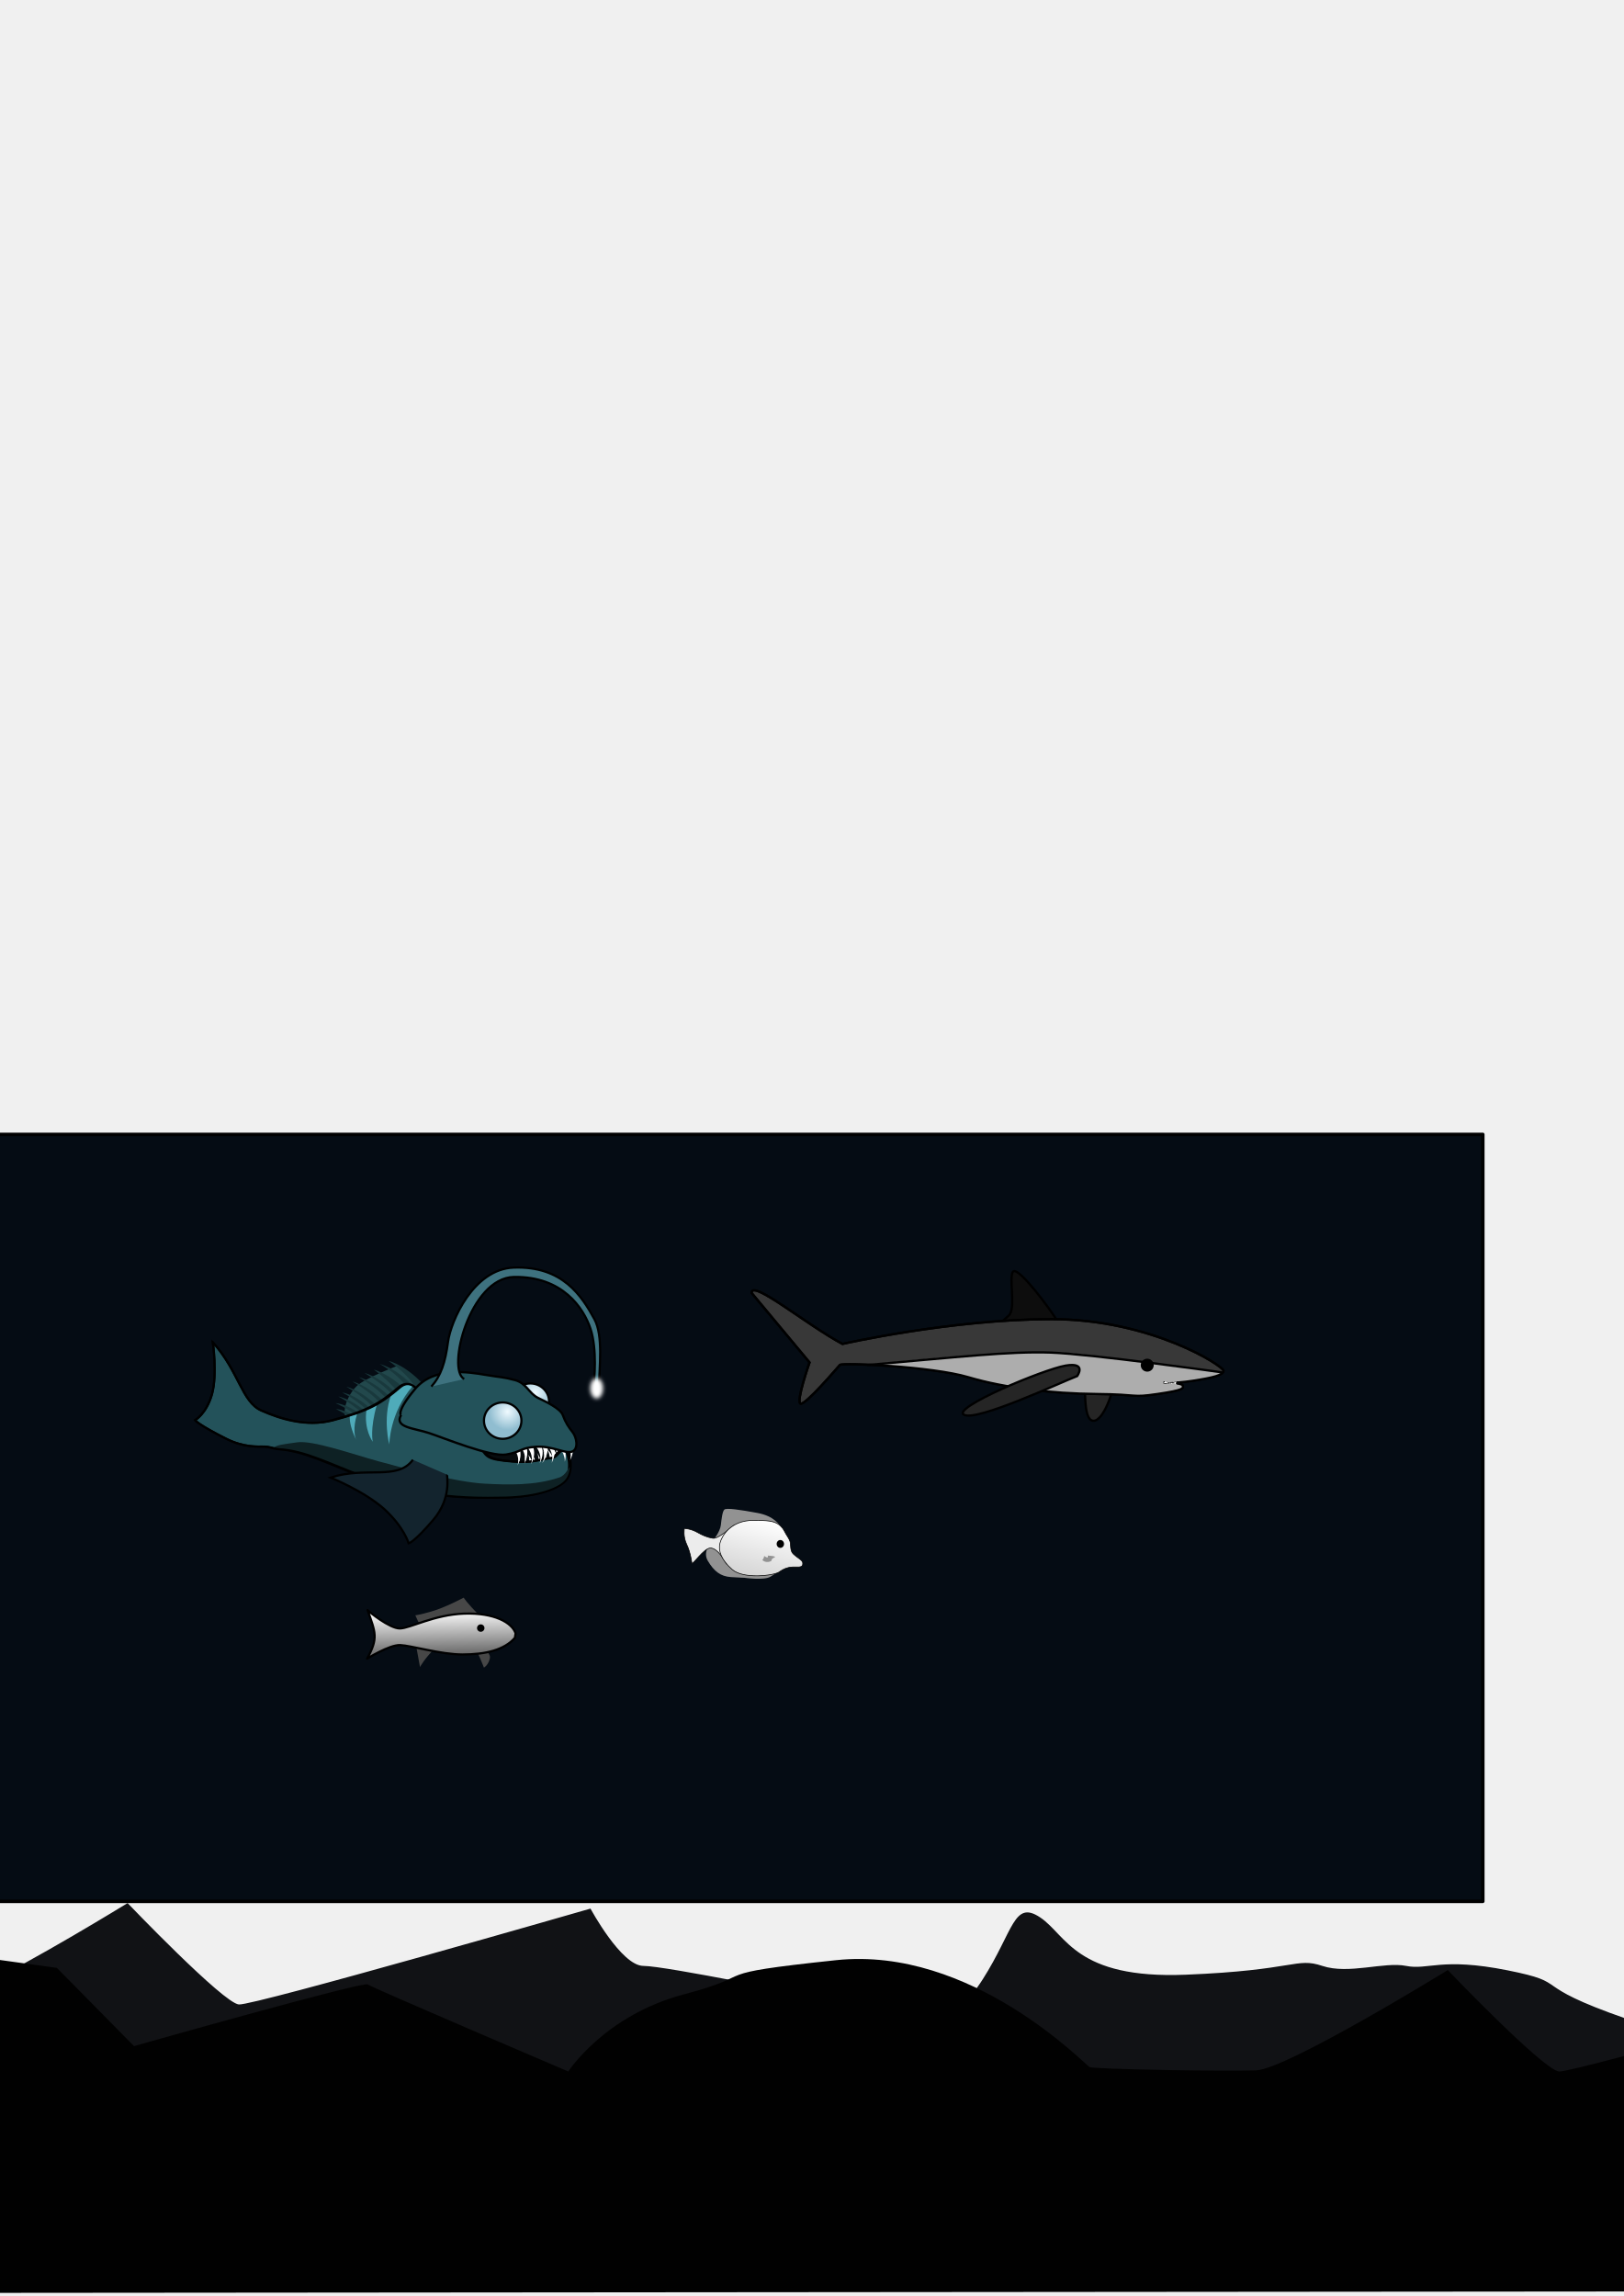
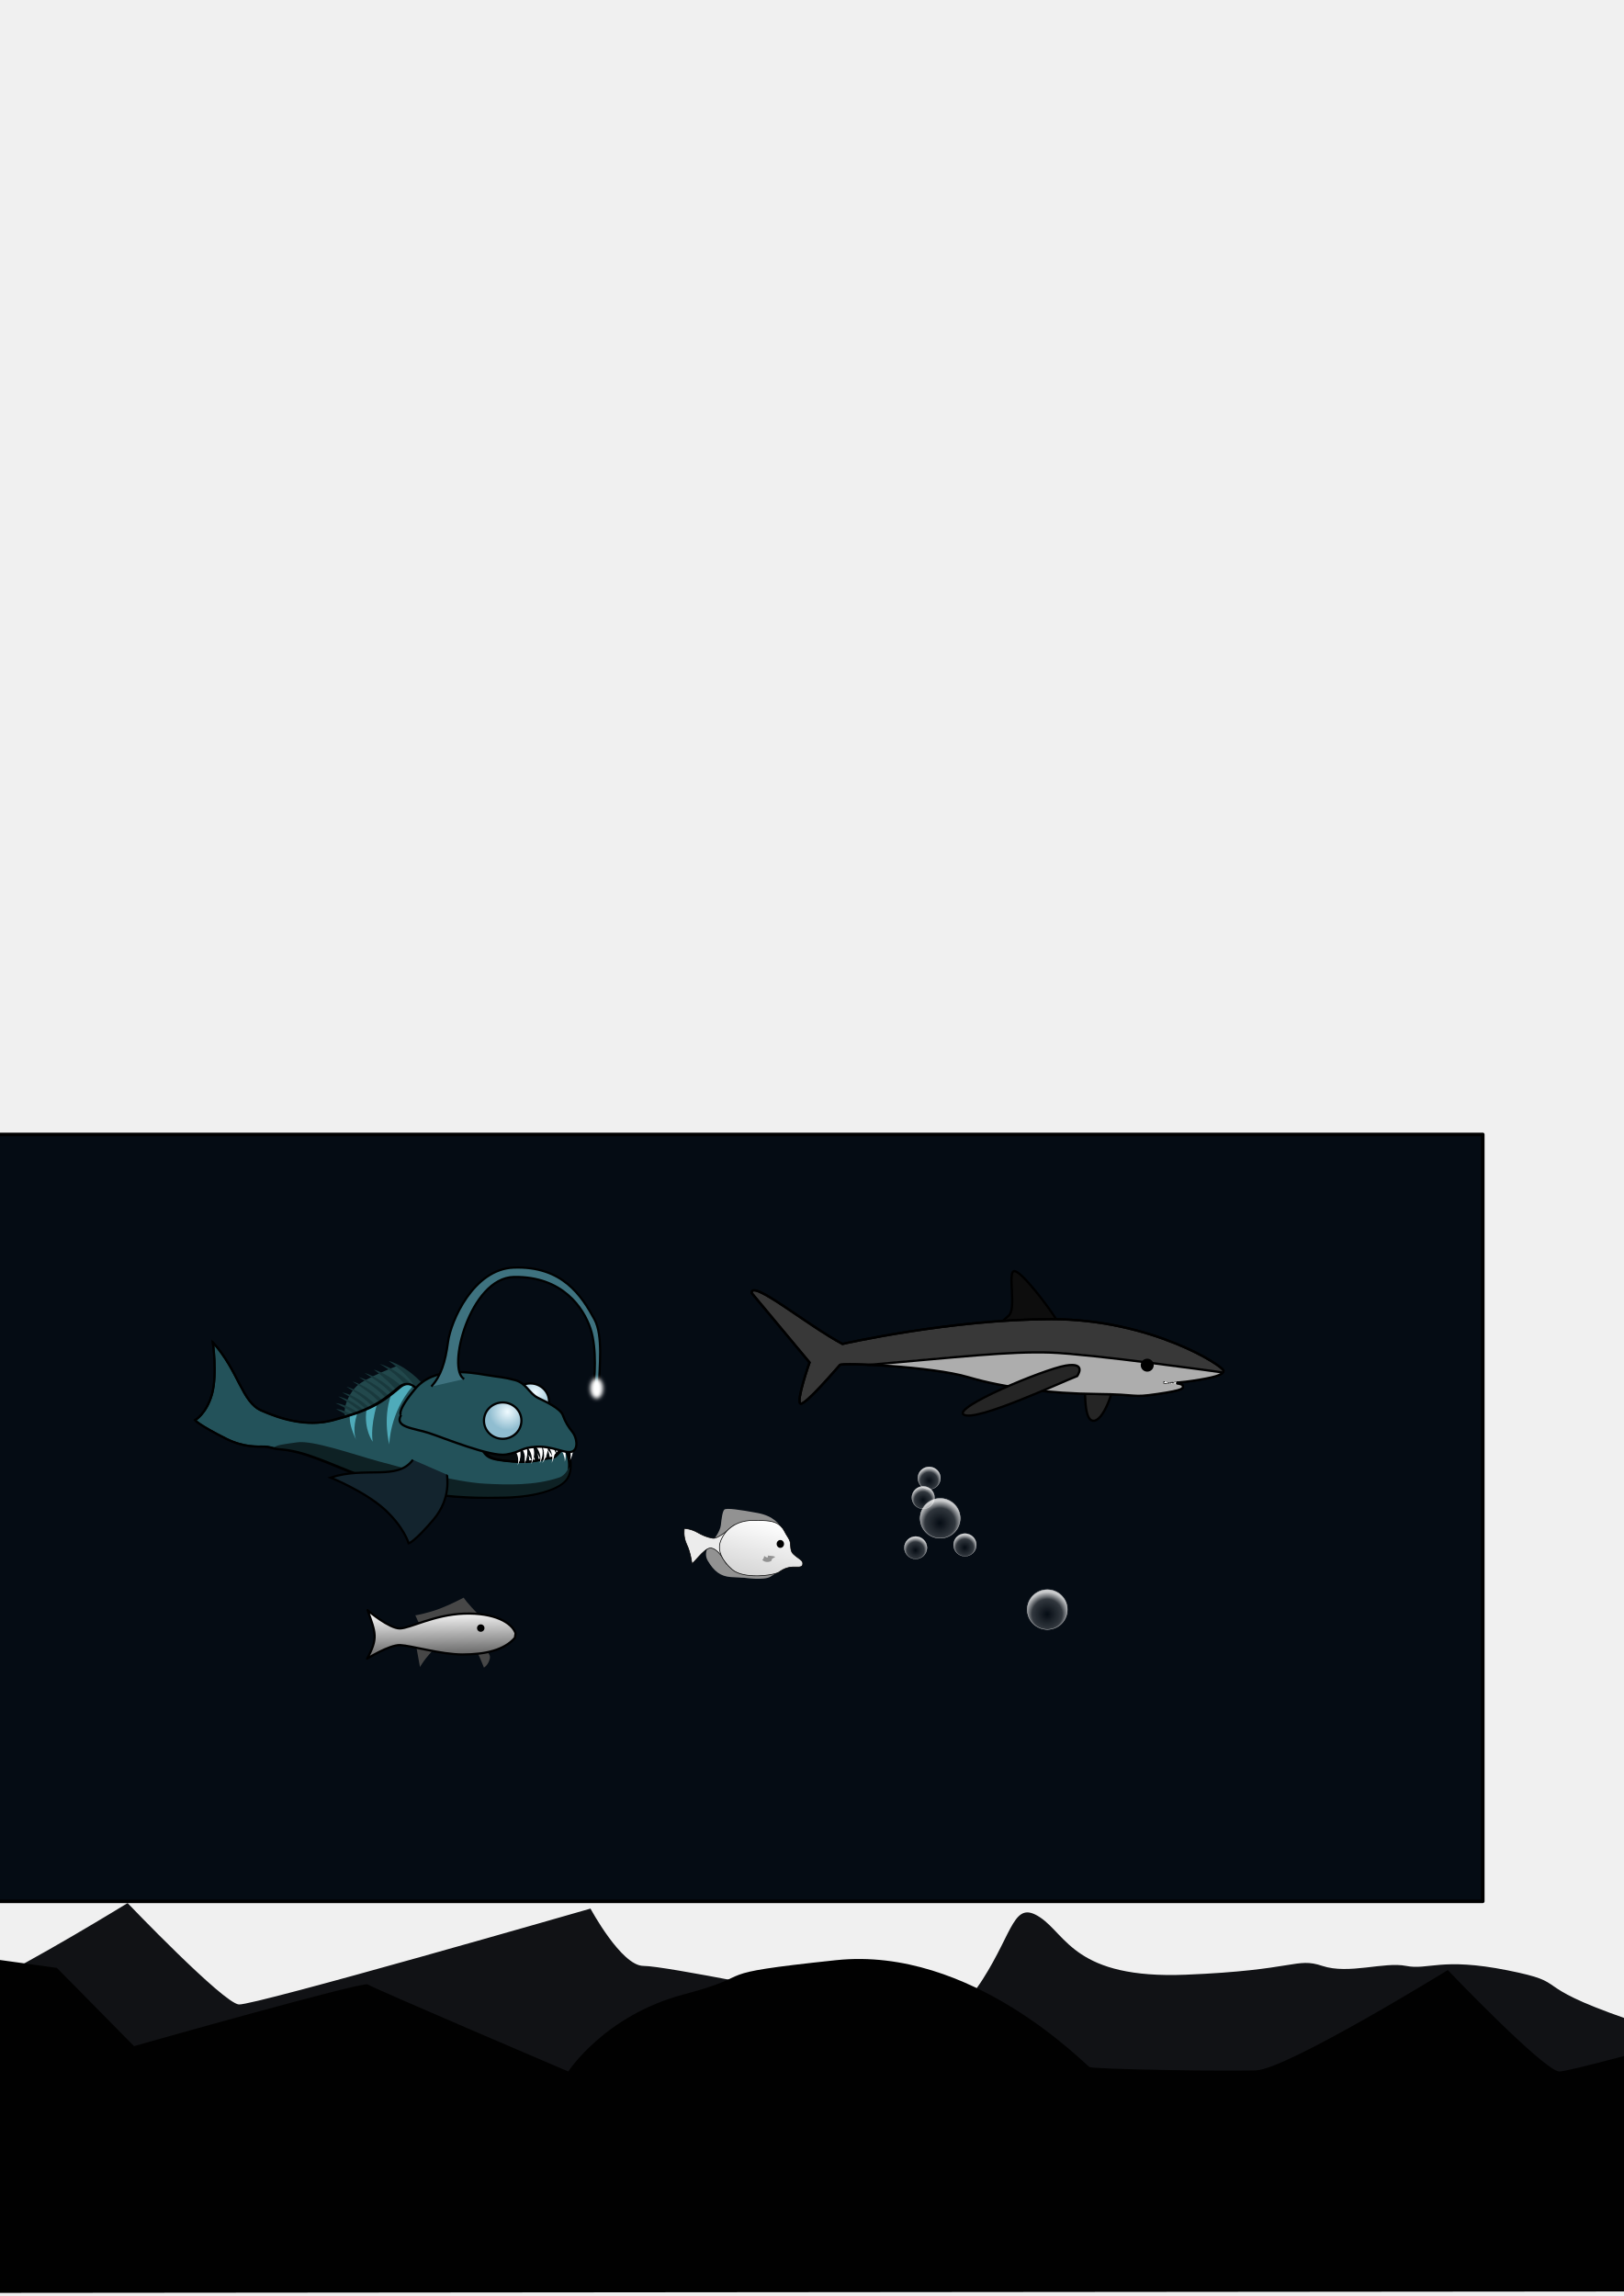
<svg xmlns="http://www.w3.org/2000/svg" xmlns:xlink="http://www.w3.org/1999/xlink" width="210mm" height="297mm" viewBox="0 0 744.094 1052.362" id="svg2" version="1.1">
  <defs id="defs4">
+     <linearGradient id="linearGradient4340">
+       <stop style="stop-color:#ffffff;stop-opacity:0" offset="0" id="stop4342" />
+       <stop id="stop4396" offset="0.67" style="stop-color:#ffffff;stop-opacity:0.181" />
+       <stop style="stop-color:#ffffff;stop-opacity:0.795" offset="1" id="stop4344" />
+     </linearGradient>
    <linearGradient id="linearGradient4251">
      <stop style="stop-color:#fefefe;stop-opacity:1;" offset="0" id="stop4253" />
      <stop style="stop-color:#d5d5d5;stop-opacity:1" offset="1" id="stop4255" />
    </linearGradient>
    <linearGradient id="linearGradient4175">
      <stop style="stop-color:#effaff;stop-opacity:1;" offset="0" id="stop4177" />
      <stop style="stop-color:#90bdd0;stop-opacity:1" offset="1" id="stop4179" />
    </linearGradient>
    <radialGradient xlink:href="#linearGradient4175" id="radialGradient4181" cx="131.067" cy="662.068" fx="131.067" fy="662.068" r="8.586" gradientTransform="matrix(1,0,0,0.9705882,-1.010153,18.07985)" gradientUnits="userSpaceOnUse" />
    <radialGradient xlink:href="#linearGradient4175" id="radialGradient4185" gradientUnits="userSpaceOnUse" gradientTransform="matrix(1,0,0,0.9705882,-13.76333,9.493556)" cx="131.067" cy="662.068" fx="131.067" fy="662.068" r="8.586" />
    <filter style="color-interpolation-filters:sRGB" id="filter5235" x="-0.389" width="1.778" y="-0.241" height="1.482">
      <feGaussianBlur stdDeviation="0.941" id="feGaussianBlur5237" />
    </filter>
    <linearGradient xlink:href="#linearGradient4251" id="linearGradient4257" x1="447.624" y1="628.279" x2="469.802" y2="712.418" gradientUnits="userSpaceOnUse" />
    <linearGradient xlink:href="#linearGradient4203" id="linearGradient4209" x1="190.887" y1="753.796" x2="191.412" y2="776.019" gradientUnits="userSpaceOnUse" />
    <linearGradient id="linearGradient4203">
      <stop style="stop-color:#ffffff;stop-opacity:1;" offset="0" id="stop4205" />
      <stop style="stop-color:#5a5a5a;stop-opacity:1" offset="1" id="stop4207" />
    </linearGradient>
+     <radialGradient xlink:href="#linearGradient4340" id="radialGradient4346" cx="435.51" cy="719.877" fx="435.51" fy="719.877" r="10.872" gradientTransform="matrix(1.123247,0,0,1.205435,-52.56052,-146.4222)" gradientUnits="userSpaceOnUse" />
+     <filter style="color-interpolation-filters:sRGB" id="filter4538" x="-0.046" width="1.092" y="-0.043" height="1.086">
+       <feGaussianBlur stdDeviation="0.417" id="feGaussianBlur4540" />
+     </filter>
+     <radialGradient xlink:href="#linearGradient4340" id="radialGradient4552" gradientUnits="userSpaceOnUse" gradientTransform="matrix(1.123247,0,0,1.205435,-52.56052,-146.4222)" cx="435.51" cy="719.877" fx="435.51" fy="719.877" r="10.872" />
+     <radialGradient xlink:href="#linearGradient4340" id="radialGradient4556" gradientUnits="userSpaceOnUse" gradientTransform="matrix(1.123247,0,0,1.205435,-52.56052,-146.4222)" cx="435.51" cy="719.877" fx="435.51" fy="719.877" r="10.872" />
+     <radialGradient xlink:href="#linearGradient4340" id="radialGradient4560" gradientUnits="userSpaceOnUse" gradientTransform="matrix(1.123247,0,0,1.205435,-52.56052,-146.4222)" cx="435.51" cy="719.877" fx="435.51" fy="719.877" r="10.872" />
+     <radialGradient xlink:href="#linearGradient4340" id="radialGradient4564" gradientUnits="userSpaceOnUse" gradientTransform="matrix(1.123247,0,0,1.205435,-52.56052,-146.4222)" cx="435.51" cy="719.877" fx="435.51" fy="719.877" r="10.872" />
+     <radialGradient xlink:href="#linearGradient4340" id="radialGradient4568" gradientUnits="userSpaceOnUse" gradientTransform="matrix(1.123247,0,0,1.205435,-52.56052,-146.4222)" cx="435.51" cy="719.877" fx="435.51" fy="719.877" r="10.872" />
  </defs>
  <g id="layer1">
    <rect style="opacity:1;fill:#050c14;fill-opacity:1;stroke:#000000;stroke-width:1.621;stroke-linecap:round;stroke-linejoin:round;stroke-miterlimit:4;stroke-dasharray:none;stroke-opacity:1" id="rect4189" width="690.016" height="351.491" x="-10.501" y="519.97" />
    <g id="g5274" transform="matrix(-1,0,0,1,362.666,-13.13203)">
      <path id="path5272" d="m 170.804,651.737 5,-9.107 4.911,-3.393 c 0,0 14.732,5.536 18.571,9.286 3.839,3.75 7.679,11.964 3.839,16.607 -3.839,4.643 -32.321,-13.393 -32.321,-13.393 z" style="fill:#22484c;fill-opacity:1;fill-rule:evenodd;stroke:none;stroke-width:1px;stroke-linecap:butt;stroke-linejoin:miter;stroke-opacity:1" />
      <path id="path4187" d="m 104.172,681.005 c -0.22,-2.576 0.316,-4.869 2.778,-6.44 3.903,-3.912 9.338,-4.25 14.142,-6.061 20.094,-3.21 20.275,4.814 28.663,8.207 l -8.713,13.637 z" style="fill:#070c0e;fill-opacity:1;fill-rule:evenodd;stroke:#000000;stroke-width:1px;stroke-linecap:butt;stroke-linejoin:miter;stroke-opacity:1" />
      <path id="path4232" d="m 106.282,677.476 c 0.843,-0.045 0.946,-0.581 1.238,-0.907 1.2,-0.057 1.118,-0.506 1.315,-0.869 0.88,-0.125 1.756,-0.274 2.462,-1.338 0.702,-0.104 1.462,-0.057 1.897,-0.869 0.645,-0.055 1.371,0.072 1.702,-0.687 0.562,0.129 1.124,0.285 1.711,-0.521 -0.057,0.119 1.428,0.374 1.565,-0.241 0,0 -0.608,-1.821 -0.717,-2.788 -0.108,-0.968 -0.216,-1.782 -0.216,-1.782 l -0.811,3.972 c -0.789,-0.74 -0.982,-2.059 -1.298,-3.259 -0.267,1.266 -0.678,2.521 -0.541,3.819 -0.753,-0.673 -1.712,-1.22 -1.893,-2.241 -0.317,1.021 -0.187,2 0.216,2.954 -1.151,-0.729 -1.365,-1.614 -1.298,-2.546 -0.67,0.939 -0.826,2.15 -0.595,3.565 -1.496,-1.174 -1.34,-2.308 -1.501,-3.45 -0.373,1.051 -0.846,1.576 -0.879,4.418 0,0 -1.082,-3.106 -1.082,-2.903 0,0.204 -0.433,4.176 -0.433,4.176 l -1.028,-2.864 c -0.205,1.548 -0.357,2.914 0.185,4.365 z" style="fill:#47555a;fill-opacity:1;fill-rule:evenodd;stroke:none;stroke-width:1px;stroke-linecap:butt;stroke-linejoin:miter;stroke-opacity:1" />
      <path id="path4213" d="m 106.338,678.523 c -0.108,-2.222 0.173,-1.852 0.795,-4.359 -1.107,1.012 -2.319,3.363 -2.238,4.516 m 4.052,-3.596 c -3.425,2.601 -2.93,4.047 -2.059,8.826 0.859,-6.482 1.427,-8.419 2.059,-8.826 z m 1.734,0.485 c -0.407,0.321 -3.02,2.496 -3.52,6.191 l 2.074,3.17 c -0.086,-0.536 -0.149,-1.037 -0.197,-1.518 l 1.902,2.906 c -1.054,-6.556 0.887,-8.85 1.445,-9.361 -0.385,0.304 -2.731,2.26 -3.416,5.609 -0.295,-4.758 1.227,-6.554 1.711,-6.998 z m 3.176,2.375 c -0.311,0.407 -2.397,3.279 -2.102,7.428 l 2.666,3.082 c -2.402,-6.993 -0.991,-9.859 -0.564,-10.51 z m 2.77,0.961 c -0.334,0.438 -2.387,3.292 -2.094,7.414 l 2.668,3.082 c -2.39,-6.959 -1.008,-9.827 -0.574,-10.496 z m 2.281,0.617 c -0.311,0.407 -2.397,3.279 -2.102,7.428 l 2.666,3.082 c -2.402,-6.993 -0.991,-9.859 -0.564,-10.51 z m 1.914,0.197 c -0.458,0.455 -3.424,3.59 -1.844,7.648 l 4.717,2.279 0.436,0.455 c -0.045,-0.106 -0.08,-0.201 -0.123,-0.305 l 0.502,0.242 c -0.276,-0.3 -0.508,-0.58 -0.752,-0.865 -2.322,-5.914 -1.592,-8.705 -1.33,-9.387 -0.189,0.407 -1.23,2.8 -1.029,6.117 -2.134,-3.758 -1.028,-5.647 -0.576,-6.186 z m 4.447,0.002 c -0.213,0.46 -1.578,3.591 -0.85,7.646 l 2.551,2.672 c -2.788,-6.569 -1.976,-9.606 -1.701,-10.318 z" style="fill:#ffffff;fill-opacity:1;fill-rule:evenodd;stroke:none;stroke-width:1px;stroke-linecap:butt;stroke-linejoin:miter;stroke-opacity:1" />
      <path id="path5249" d="m 184.569,636.892 c 0,0 -10.217,2.268 -19.978,15.856 0,0 5.108,7.151 6.448,-0.297 1.34,-7.448 13.53,-15.56 13.53,-15.56 z m 4.027,1.434 c 0,0 -10.217,2.268 -19.978,15.856 0,0 1.584,4.107 2.938,2.944 0.458,1.095 4.526,6.999 5.733,0.285 1.34,-7.448 14.065,-16.542 14.065,-16.542 0,0 -10.203,2.674 -18.914,14.454 0.107,-0.387 1.278,-0.109 1.376,-0.634 1.786,-9.591 14.78,-16.363 14.78,-16.363 z m 6.99,4.127 c 0,0 -10.217,2.268 -19.978,15.856 0,0 1.629,4.21 2.994,2.877 0.613,1.254 1.798,3.173 2.801,1.668 0.473,1.064 1.651,3.357 2.746,2.193 0.385,0.904 1.623,3.532 2.779,2.4 0.351,0.674 0.827,1.446 1.349,1.79 0.188,0.394 0.396,0.782 0.688,1.211 -0.081,0.111 -0.161,0.207 -0.242,0.32 0,0 0.36,0.909 0.872,1.751 -0.262,0.348 -0.525,0.673 -0.787,1.038 0,0 2.787,7.241 4.126,-0.207 1.34,-7.448 15.762,-14.399 15.762,-14.399 0,0 -6.526,0.231 -14.196,7.884 4.127,-6.216 14.379,-10.584 14.379,-10.584 0,0 -7.644,0.343 -15.907,9.307 3.554,-6.633 14.623,-12.33 14.623,-12.33 0,0 -7.905,1.126 -16.615,11.231 2.852,-6.977 14.835,-13.073 14.835,-13.073 0,0 -8.468,1.019 -17.647,12.508 1.84,-7.319 15.742,-15.179 15.742,-15.179 0,0 -9.496,2.139 -18.924,14.465 0.089,-0.344 0.176,-0.727 0.256,-1.17 1.34,-7.448 15.851,-15.647 15.851,-15.647 0,0 -9.53,2.148 -18.976,14.537 0.064,-0.271 0.128,-0.535 0.187,-0.861 1.34,-7.448 15.851,-15.649 15.851,-15.649 0,0 -9.181,2.058 -18.452,13.846 0.009,-0.05 0.02,-0.085 0.029,-0.137 1.34,-7.448 15.851,-15.647 15.851,-15.647 z" style="fill:#19393d;fill-opacity:1;fill-rule:evenodd;stroke:none;stroke-width:1px;stroke-linecap:butt;stroke-linejoin:miter;stroke-opacity:1" />
      <path id="path3347" d="m 265.152,628.318 c -12.041,13.486 -13.272,27.345 -22.285,31.368 -9.013,4.023 -20.755,7.463 -32.071,4.48 -16.757,-4.417 -22.15,-7.784 -30.736,-15.107 -8.586,-7.324 -14.322,12.684 -21.141,13.694 -6.819,1.01 -12.699,7.52 -15.982,12.824 -3.283,5.303 -2.778,6.439 -15.152,7.449 -10.221,0.834 -12.628,-1.46 -17.143,-1.547 -3.017,-0.058 -5.018,-6.218 -6.943,-3.756 -1.926,2.462 -3.188,10.227 0.6,14.268 3.788,4.041 14.395,7.576 30.305,7.576 57.872,1.4 76.708,-20.771 100.963,-22.244 2.397,-0.267 3.813,-1.113 6.506,-1.135 2.693,-0.022 9.045,0.342 16.895,-3.592 12.699,-6.363 14.324,-8.535 14.324,-8.535 0,0 -5.157,-2.766 -7.789,-11.936 -2.527,-9.323 -0.35,-23.807 -0.35,-23.807 z" style="fill:#23525a;fill-opacity:1;fill-rule:evenodd;stroke:#000000;stroke-width:1px;stroke-linecap:butt;stroke-linejoin:miter;stroke-opacity:1" />
      <path id="path4193" d="m 189.277,682.895 c -11.968,3.317 -35.799,9.56 -48.495,10.253 -10.678,0.583 -23.296,0.951 -34.367,-2.799 -3.156,-1.069 -3.949,-4.334 -5.313,-5.212 0.065,2.491 0.744,5.045 2.439,6.854 3.788,4.041 14.395,7.576 30.305,7.576 57.872,1.4 76.708,-20.771 100.963,-22.244 1.013,-0.113 1.974,-0.252 2.904,-0.406 -2.136,-1.625 -3.996,-1.638 -11.18,-2.695 -7.185,-1.057 -25.287,5.356 -37.256,8.674 z" style="fill:#0e2124;fill-opacity:1;fill-rule:evenodd;stroke:none;stroke-width:1px;stroke-linecap:butt;stroke-linejoin:miter;stroke-opacity:1" />
      <path id="path4181" d="m 175.578,647.848 c -0.684,0.055 -1.343,0.29 -1.984,0.66 10.551,12.109 10.678,26.703 10.678,26.703 0,0 3.085,-11.66 -0.756,-22.477 -1.346,-1.04 -2.709,-2.164 -4.168,-3.408 -1.342,-1.144 -2.591,-1.573 -3.77,-1.479 z m 14.4,9.225 c 3.221,11.175 1.869,16.877 1.869,16.877 0,0 4.2,-5.642 2.877,-14.541 -1.718,-0.744 -3.284,-1.513 -4.746,-2.336 z m 9.008,4.01 c 2.147,6.859 0.994,10.763 0.438,12.07 2.294,-4.889 3.019,-7.975 2.984,-10.924 -1.208,-0.382 -2.35,-0.764 -3.422,-1.146 z m 0.438,12.07 c -0.086,0.184 -0.161,0.356 -0.252,0.545 0,0 0.113,-0.218 0.252,-0.545 z" style="fill:#4fabba;fill-opacity:1;fill-rule:evenodd;stroke:none;stroke-width:1px;stroke-linecap:butt;stroke-linejoin:miter;stroke-opacity:1" />
      <path id="path4171" d="m 265.152,628.318 c -12.041,13.486 -13.272,27.345 -22.161,31.215 -8.889,3.87 -21.15,7.743 -32.952,4.632 -16.757,-4.417 -22.15,-7.784 -30.736,-15.107 -8.586,-7.324 -13.385,14.648 -20.203,15.658 -6.819,1.01 -13.637,5.556 -16.92,10.859 -3.283,5.303 -2.778,6.439 -15.152,7.449 -10.221,0.834 -12.628,-1.46 -17.143,-1.547 -3.017,-0.058 -5.018,-6.218 -6.943,-3.756 -1.926,2.462 -3.188,10.227 0.6,14.268 3.788,4.041 14.395,7.576 30.305,7.576 57.872,1.4 76.708,-20.771 100.963,-22.244 2.52,-0.28 4.104,-1.206 6.803,-1.209 2.699,-0.003 9.1,0.619 17.355,-3.518 12.699,-6.363 14.324,-8.535 14.324,-8.535 0,0 -5.157,-2.766 -7.789,-11.936 -2.527,-9.323 -0.35,-23.807 -0.35,-23.807 z" style="fill:none;fill-opacity:1;fill-rule:evenodd;stroke:#000000;stroke-width:0.897px;stroke-linecap:butt;stroke-linejoin:miter;stroke-opacity:1" />
      <path id="path4169" d="m 157.71,689.086 c 0.379,0.505 -2.273,10.48 6.44,20.708 8.713,10.228 11.238,10.733 11.238,10.733 0,0 2.02,-7.324 11.112,-15.657 9.268,-8.309 24.677,-14.489 24.677,-14.489 -16.004,-5.283 -30.606,1.571 -37.719,-8.162" style="fill:#13242e;fill-opacity:1;fill-rule:evenodd;stroke:#000000;stroke-width:1px;stroke-linecap:butt;stroke-linejoin:miter;stroke-opacity:1" />
      <g transform="matrix(0.9999435,0.0106279,-0.0106279,0.9999435,7.036862,-1.809366)" id="g4207">
        <ellipse ry="8.334" rx="8.586" cy="656.13" cx="119.577" id="ellipse4183" style="opacity:1;fill:url(#radialGradient4185);fill-opacity:1;stroke:#000000;stroke-width:1;stroke-linecap:round;stroke-linejoin:round;stroke-miterlimit:4;stroke-dasharray:none;stroke-opacity:1" />
        <path style="fill:#ffffff;fill-opacity:1;fill-rule:evenodd;stroke:none;stroke-width:1px;stroke-linecap:butt;stroke-linejoin:miter;stroke-opacity:1" d="m 107.015,672.261 -4.22,0.063 c -5.001,4.86 -1.096,10.934 -1.096,10.934 0,0 -2.499,-5.882 5.315,-10.998 z m 11.129,0.055 -4.553,0.198 c -0.24,0.287 -0.437,0.579 -0.624,0.871 l -1.337,0.02 c 0.163,-0.09 0.307,-0.183 0.477,-0.272 l -4.215,-0.112 c -6.177,4.628 -3.79,10.832 -3.79,10.832 0,0 -0.916,-5.363 6.715,-9.983 -4.321,4.775 -0.679,10.475 -0.679,10.475 0,0 -1.55,-3.699 1.693,-7.781 -0.452,4.131 2.587,7.809 2.587,7.809 0,0 -3.008,-5.034 1.738,-10.23 -4.118,4.744 -0.548,10.33 -0.548,10.33 0,0 -2.499,-5.882 5.315,-10.998 l -4.191,0.063 c 0.422,-0.409 0.881,-0.817 1.41,-1.224 z m 9.813,1.224 -4.22,0.064 c -0.05,0.048 -0.086,0.098 -0.134,0.146 l -2.991,0.046 c -5.001,4.86 -1.096,10.934 -1.096,10.934 0,0 -1.763,-4.203 2.401,-8.592 -1.957,4.206 0.726,8.4 0.726,8.4 0,0 -2.502,-5.883 5.313,-10.999 z m 3.127,0.768 -4.22,0.064 c -5.001,4.86 -1.096,10.933 -1.096,10.933 0,0 -2.499,-5.882 5.315,-10.998 z" id="path4190" />
        <path style="fill:#23525a;fill-opacity:1;fill-rule:evenodd;stroke:#000000;stroke-width:1.046px;stroke-linecap:butt;stroke-linejoin:miter;stroke-opacity:1" d="m 178.829,661.598 c 3.508,5.675 -5.748,6.085 -12.645,8.437 -6.897,2.352 -28.067,11.33 -35.242,10.24 -7.175,-1.09 -6.371,-3.017 -13.83,-3.424 -7.459,-0.407 -13.483,3.607 -16.533,2.351 -3.05,-1.256 -1.989,-6.628 -0.211,-8.88 1.778,-2.252 3.27,-4.611 4.361,-7.787 1.091,-3.176 8.113,-6.468 11.227,-8.03 4.266,-2.139 5.227,-6.812 10.517,-8.304 5.29,-1.493 6.452,-1.284 13.618,-2.564 7.166,-1.28 23.349,-4.245 32.193,6.086 8.843,10.331 6.643,11.941 6.643,11.941" id="path3349" />
        <ellipse style="opacity:1;fill:url(#radialGradient4181);fill-opacity:1;stroke:#000000;stroke-width:1;stroke-linecap:round;stroke-linejoin:round;stroke-miterlimit:4;stroke-dasharray:none;stroke-opacity:1" id="path4173" cx="132.33" cy="664.716" rx="8.586" ry="8.334" />
      </g>
      <g id="g5245">
        <path style="fill:#3e727f;fill-opacity:1;fill-rule:evenodd;stroke:#000000;stroke-width:1px;stroke-linecap:butt;stroke-linejoin:miter;stroke-opacity:1" d="m 149.935,645.202 c 8.214,-4.18 -2.579,-46.428 -22.782,-46.777 -22.29,-0.386 -31.946,14.268 -35.103,23.739 -3.157,9.47 -1.721,23.517 -1.357,26.958 0.254,2.401 -2.459,3.586 -2.51,-0.015 -0.128,-9.089 -2.045,-23.795 2.1,-31.363 5.808,-10.605 14.568,-24.449 36.997,-23.612 18.422,0.687 28.789,24.496 30.052,33.966 1.263,9.47 3.239,15.635 7.658,20.559" id="path4151" />
        <ellipse style="opacity:1;fill:#ffffff;fill-opacity:1;stroke:none;stroke-width:1;stroke-linecap:round;stroke-linejoin:round;stroke-miterlimit:4;stroke-dasharray:none;stroke-opacity:1;filter:url(#filter5235)" id="path5045" cx="89.241" cy="649.46" rx="2.902" ry="4.688" />
      </g>
    </g>
    <g id="g4226" transform="translate(-46.77504,-279.1141)">
      <path style="opacity:1;fill:#111215;fill-opacity:1;stroke:none;stroke-width:1;stroke-linecap:round;stroke-linejoin:round;stroke-miterlimit:4;stroke-dasharray:none;stroke-opacity:1" d="m 105.245,1151.386 c 0,0 -43.17,26.607 -69.781,39.33 l 0,108.1 1701.096,-1.455 0,-103.573 c -25.092,3.019 -87.178,13.836 -108.004,10.632 -26.264,-4.041 -12.123,-4.041 -52.529,-10.102 -40.406,-6.061 -44.445,4.041 -74.75,8.082 -30.305,4.041 -44.447,8.081 -64.65,10.102 -20.203,2.02 -26.264,6.061 -36.365,10.102 -10.101,4.041 -28.285,2.02 -80.812,6.061 -52.528,4.041 -36.365,-6.06 -58.588,-22.223 -22.223,-16.162 -10.102,-4.042 -18.184,-16.164 -8.081,-12.122 -159.605,8.082 -191.93,2.022 -32.325,-6.061 -24.243,-16.162 -48.486,-26.264 -24.244,-10.101 -80.813,16.161 -121.219,24.242 -40.406,8.081 -4.041,12.123 -34.346,28.285 -30.305,16.162 -8.08,2.02 -54.547,-14.143 -46.467,-16.162 -24.244,-16.162 -54.549,-22.223 -30.305,-6.061 -36.365,0 -46.467,-2.022 -10.101,-2.02 -26.265,4.041 -38.387,0 -12.122,-4.041 -12.121,2.021 -62.629,4.041 -50.508,2.02 -54.548,-18.182 -66.67,-26.264 -12.122,-8.081 -12.121,6.062 -26.264,28.285 -14.142,22.223 -18.184,10.101 -48.488,12.121 -30.305,2.02 -28.283,-4.041 -28.283,-4.041 0,0 -68.691,-14.143 -78.793,-14.143 -10.102,0 -24.242,-26.264 -24.242,-26.264 0,0 -154.05,44.447 -161.121,43.941 -7.071,-0.505 -51.012,-46.467 -51.012,-46.467 z" id="path4222" />
      <path style="opacity:1;fill:#010101;fill-opacity:1;stroke:none;stroke-width:1;stroke-linecap:round;stroke-linejoin:round;stroke-miterlimit:4;stroke-dasharray:none;stroke-opacity:1" d="m 35.463,1175.9 0,154.149 1701.096,-1.455 0,-154.149 c -34.847,2.277 -67.687,51.029 -80.812,48.568 -32.325,-6.061 -24.243,-16.164 -48.486,-26.266 -24.244,-10.101 -80.813,16.163 -121.219,24.244 -40.406,8.081 -4.041,12.123 -34.346,28.285 -30.305,16.162 -8.08,2.02 -54.547,-14.143 -46.467,-16.162 -24.244,-16.162 -54.549,-22.223 -30.305,-6.061 -36.365,0 -46.467,-2.022 -10.101,-2.02 -26.265,4.041 -38.387,0 -12.122,-4.041 -12.121,2.021 -62.629,4.041 -50.508,2.02 -54.548,-18.183 -66.67,-26.264 -12.122,-8.081 -12.121,6.06 -26.264,28.283 -14.142,22.223 -18.184,10.103 -48.488,12.123 -30.305,2.02 -28.283,-4.041 -28.283,-4.041 0,0 -68.691,-14.143 -78.793,-14.143 -10.102,0 -24.242,-26.264 -24.242,-26.264 0,0 -154.05,44.447 -161.121,43.941 -7.071,-0.505 -51.012,-46.467 -51.012,-46.467 0,0 -73.741,45.458 -87.883,45.963 -14.142,0.505 -74.247,-0.505 -76.267,-1.516 -2.02,-1.01 -54.044,-55.558 -116.168,-48.992 -62.124,6.566 -33.334,6.06 -69.699,15.656 -36.365,9.596 -53.033,35.355 -53.033,35.355 0,0 -89.903,-38.385 -91.924,-39.9 -2.02,-1.515 -107.076,28.283 -107.076,28.283 l -35.356,-35.859 z" id="path4224" />
    </g>
    <g id="g4259" transform="matrix(-0.3027144,0,0,0.3027144,485.6707,506.7612)">
      <path id="path4245" d="m 418.572,641.481 c 6.447,-6.947 13.268,-19.949 39.153,-24.747 25.885,-4.798 47.225,-7.955 50.129,-5.051 2.904,2.904 4.167,13.763 5.303,23.739 1.136,9.975 11.743,22.981 11.743,22.981 0,0 17.299,15.152 7.955,30.81 -9.344,15.657 -19.067,23.612 -35.103,24.622 -16.036,1.01 -19.951,1.01 -19.951,1.01 0,0 -29.427,4.257 -39.396,-1.389 -9.969,-5.646 -19.824,-14.142 -19.824,-14.142 -0.623,-19.068 0.963,-39.309 0.477,-48.571 -0.011,-0.007 -0.486,-9.262 -0.486,-9.262 z" style="fill:#929292;fill-opacity:1;fill-rule:evenodd;stroke:none;stroke-width:1px;stroke-linecap:butt;stroke-linejoin:miter;stroke-opacity:1" />
      <path id="path4243" d="m 492.87,635.143 c 5.483,3.714 23.737,21.237 32.398,19.898 8.661,-1.339 16.32,-4.849 22.768,-8.571 10.316,-5.956 20.029,-6.4 20.357,-6.071 0,0 2.232,11.875 -3.661,24.107 -5.893,12.232 -7.857,28.571 -7.857,28.571 -1.548,1.646 -17.962,-22.426 -27.411,-23.214 -11.866,-0.99 -24.668,23.536 -24.668,23.536 z" style="fill:#ececec;fill-opacity:1;fill-rule:evenodd;stroke:#000000;stroke-width:1px;stroke-linecap:butt;stroke-linejoin:miter;stroke-opacity:1" />
      <path id="path4241" d="m 389.107,692.951 c -0.054,4.933 2.347,6.095 11.964,5.661 9.1,-0.41 16.25,2.143 23.75,7.5 7.5,5.357 53.75,11.25 70.893,-3.571 17.143,-14.821 21.607,-29.196 18.75,-40.089 -2.857,-10.893 -16.172,-34.574 -50.625,-34.464 -19.335,0.061 -32.143,0.089 -40.804,8.214 -5.051,4.738 -6.441,9.086 -8.43,12.319 -3.048,4.956 -5.211,8.02 -6.213,11.52 -1.526,5.333 0.246,13.973 -4.893,18.768 -7.854,7.329 -14.338,9.21 -14.393,14.143 z" style="fill:url(#linearGradient4257);fill-opacity:1;fill-rule:evenodd;stroke:#000000;stroke-width:1px;stroke-linecap:butt;stroke-linejoin:miter;stroke-opacity:1" />
      <ellipse ry="5.963" rx="5.583" cy="663.645" cx="423.052" id="path4247" style="opacity:1;fill:#000000;fill-opacity:1;stroke:none;stroke-width:1;stroke-linecap:round;stroke-linejoin:round;stroke-miterlimit:4;stroke-dasharray:none;stroke-opacity:1" />
      <path id="path4249" d="m 431.125,683.737 c 8.625,3.781 2.514,4.49 7.125,6.375 4.611,1.885 9.124,0.568 12.125,-2 -1.398,-1.427 -2.692,-3.874 -2.875,-6.25 0,0 -4.219,3.235 -5.375,2 -0.872,-0.931 0.125,-2.625 0.125,-2.625 -5.383,0.489 -11.589,0.809 -11.125,2.5 z" style="fill:#929292;fill-opacity:1;fill-rule:evenodd;stroke:none;stroke-width:1px;stroke-linecap:butt;stroke-linejoin:miter;stroke-opacity:1" />
    </g>
    <g transform="translate(16.32339,-15.78364)" id="g4196">
      <path id="path4185" d="m 203.672,756.514 c -6.338,-6.313 -7.49,-8.46 -7.49,-8.46 0,0 -8.499,4.546 -14.693,6.313 -6.194,1.768 -7.49,1.768 -7.49,1.768 l 1.44,3.157 z" style="fill:#474747;fill-opacity:1;fill-rule:evenodd;stroke:none;stroke-width:1px;stroke-linecap:butt;stroke-linejoin:miter;stroke-opacity:1" />
      <path id="path4188" d="m 203.546,768.636 c 2.273,4.167 5.303,4.672 4.546,7.576 -0.758,2.904 -2.652,3.914 -2.652,3.914 0,0 -3.03,-7.955 -4.672,-9.849 -1.641,-1.894 2.778,-1.641 2.778,-1.641 z" style="fill:#474747;fill-opacity:1;fill-rule:evenodd;stroke:none;stroke-width:1px;stroke-linecap:butt;stroke-linejoin:miter;stroke-opacity:1" />
      <path id="path4191" d="m 184.227,770.025 c -6.061,5.808 -8.081,9.849 -8.081,9.849 l -2.02,-11.112 z" style="fill:#474747;fill-opacity:1;fill-rule:evenodd;stroke:none;stroke-width:1px;stroke-linecap:butt;stroke-linejoin:miter;stroke-opacity:1" />
      <path id="path4172" d="m 152.108,753.754 c 3.678,10.298 5.041,12.893 -0.244,22.306 0,0 10.243,-6.457 15.213,-6.251 4.97,0.206 18.72,4.302 28.54,4.305 10.673,10e-5 19.329,-2.145 24.023,-7.664 l 0.313,-2.049 c -1.643,-4.897 -9.746,-9.493 -23.578,-9.016 -13.833,0.477 -24.812,6.768 -29.493,6.794 -4.681,0.026 -14.314,-7.812 -14.774,-8.426 z" style="opacity:1;fill:url(#linearGradient4209);fill-opacity:1;stroke:#000000;stroke-width:1;stroke-linecap:round;stroke-linejoin:round;stroke-miterlimit:4;stroke-dasharray:none;stroke-opacity:1" />
      <circle r="1.705" cy="762.006" cx="203.988" id="path4194" style="opacity:1;fill:#000000;fill-opacity:1;stroke:none;stroke-width:1;stroke-linecap:round;stroke-linejoin:round;stroke-miterlimit:4;stroke-dasharray:none;stroke-opacity:1" />
    </g>
    <g id="g4527" transform="matrix(0.6022397,0,0,0.6022397,204.0748,256.6574)">
      <path id="path4466" d="m 466.29,580.112 c -7.369,-12.157 -28.745,-40.049 -33.616,-38.832 -4.871,1.218 2.131,28.616 -3.958,33.791 -6.089,5.175 -7.306,7.306 -7.306,7.306 z" style="fill:#0d0d0d;fill-opacity:1;fill-rule:evenodd;stroke:#000000;stroke-width:1.722px;stroke-linecap:butt;stroke-linejoin:miter;stroke-opacity:1" />
      <path id="path4470" d="m 485.758,619.598 c 1.937,9.041 -0.861,34.657 7.104,35.518 7.965,0.861 16.145,-24.109 15.714,-29.706 -0.431,-5.597 -22.818,-5.812 -22.818,-5.812 z" style="fill:#252525;fill-opacity:1;fill-rule:evenodd;stroke:#000000;stroke-width:1.722px;stroke-linecap:butt;stroke-linejoin:miter;stroke-opacity:1" />
      <path style="fill:#383838;fill-opacity:1;fill-rule:evenodd;stroke:#000000;stroke-width:1.722px;stroke-linecap:butt;stroke-linejoin:miter;stroke-opacity:1" d="m 233.041,557.809 44.121,52.943 c 0,0 -10.405,29.698 -6.928,31.353 3.477,1.655 28.231,-27.503 30.002,-29.432 1.771,-1.929 70.03,1.061 97.732,9.28 27.703,8.22 63.625,12.482 97.417,12.786 33.791,0.304 25.876,3.044 46.577,0 20.701,-3.044 19.483,-4.262 19.179,-6.393 -0.304,-2.131 -14.613,-2.435 -14.613,-2.435 0,0 6.393,1.218 22.223,-1.218 15.83,-2.435 23.136,-4.262 23.441,-7.611 0.304,-3.349 -54.797,-39.271 -130.904,-39.271 -76.107,0 -159.082,18.848 -159.082,18.848 -27.461,-14.692 -69.23,-49.43 -69.167,-38.85 z" id="path4472" />
      <path id="path4474" d="m 456.432,602.974 c -46.17,0.012 -122.053,8.08 -137.29,9.744 15.972,-0.226 56.59,2.638 78.826,9.236 27.703,8.22 63.625,12.48 97.416,12.785 33.791,0.304 25.876,3.044 46.577,0 20.701,-3.044 19.483,-4.263 19.179,-6.394 -3.451,-2.651 0.822,-1.982 -14.611,-2.435 8.659,-0.626 15.985,-0.274 22.223,-1.218 13.676,-2.104 20.978,-3.754 22.912,-6.323 -23.776,-3.374 -83.083,-11.626 -116.238,-14.702 -5.22,-0.484 -11.682,-0.695 -18.994,-0.693 z" style="fill:#adadad;fill-opacity:1;fill-rule:evenodd;stroke:none;stroke-width:1px;stroke-linecap:butt;stroke-linejoin:miter;stroke-opacity:1" />
      <circle r="4.935" cy="612.814" cx="534.122" id="path4487" style="opacity:1;fill:#000000;fill-opacity:1;stroke:none;stroke-width:1;stroke-linecap:round;stroke-linejoin:round;stroke-miterlimit:4;stroke-dasharray:none;stroke-opacity:1" />
      <path id="path4489" d="m 321.069,612.683 c 69.315,-6.027 108.291,-10.521 139.504,-9.445 31.213,1.076 130.449,15.068 130.449,15.068" style="fill:none;fill-rule:evenodd;stroke:#000000;stroke-width:1.722px;stroke-linecap:butt;stroke-linejoin:miter;stroke-opacity:1" />
      <path id="path4525" d="m 233.041,557.809 44.121,52.943 c 0,0 -10.405,29.698 -6.928,31.353 3.477,1.655 28.231,-27.503 30.002,-29.432 1.771,-1.929 70.03,1.061 97.732,9.28 27.703,8.22 63.625,12.482 97.417,12.786 33.791,0.304 25.876,3.044 46.577,0 20.701,-3.044 19.483,-4.262 19.179,-6.393 -0.304,-2.131 -14.613,-2.435 -14.613,-2.435 0,0 6.393,1.218 22.223,-1.218 15.83,-2.435 23.136,-4.262 23.441,-7.611 0.304,-3.349 -54.797,-39.271 -130.904,-39.271 -76.107,0 -159.082,18.848 -159.082,18.848 -27.461,-14.692 -69.23,-49.43 -69.167,-38.85 z" style="fill:none;fill-opacity:1;fill-rule:evenodd;stroke:#000000;stroke-width:1.722px;stroke-linecap:butt;stroke-linejoin:miter;stroke-opacity:1" />
      <path id="path4468" d="m 480.807,621.105 c -12.916,4.951 -76.203,34.657 -86.105,29.491 -9.902,-5.166 60.704,-34.657 77.279,-37.456 16.575,-2.798 8.826,7.965 8.826,7.965 z" style="fill:#252525;fill-opacity:1;fill-rule:evenodd;stroke:#000000;stroke-width:1.722px;stroke-linecap:butt;stroke-linejoin:miter;stroke-opacity:1" />
      <g id="g4511" transform="matrix(-2.20241,0.04094692,-0.2994074,-1.244408,2002.364,1397.539)">
        <path id="path4513" d="m 573.657,639.51 c 0,0 -0.122,-0.904 -0.512,-0.894 -0.39,0.01 -0.219,0.811 -0.219,0.811" style="fill:#ffffff;fill-opacity:1;fill-rule:evenodd;stroke:none;stroke-width:1px;stroke-linecap:butt;stroke-linejoin:miter;stroke-opacity:1" />
        <path style="fill:#ffffff;fill-opacity:1;fill-rule:evenodd;stroke:none;stroke-width:1px;stroke-linecap:butt;stroke-linejoin:miter;stroke-opacity:1" d="m 570.676,639.24 c 0,0 -0.116,-0.888 -0.483,-0.901 -0.26,-0.01 -0.616,0.847 -0.616,0.847" id="path4515" />
        <path id="path4517" d="m 571.18,639.284 c 0,0 -0.074,-0.572 -0.311,-0.581 -0.167,-0.006 -0.397,0.546 -0.397,0.546" style="fill:#ffffff;fill-opacity:1;fill-rule:evenodd;stroke:none;stroke-width:1px;stroke-linecap:butt;stroke-linejoin:miter;stroke-opacity:1" />
        <path style="fill:#ffffff;fill-opacity:1;fill-rule:evenodd;stroke:none;stroke-width:1px;stroke-linecap:butt;stroke-linejoin:miter;stroke-opacity:1" d="m 571.843,639.318 c 0,0 -0.074,-0.572 -0.311,-0.581 -0.167,-0.006 -0.397,0.546 -0.397,0.546" id="path4519" />
        <path id="path4521" d="m 572.418,639.373 c 0,0 -0.074,-0.572 -0.311,-0.581 -0.167,-0.006 -0.397,0.546 -0.397,0.546" style="fill:#ffffff;fill-opacity:1;fill-rule:evenodd;stroke:none;stroke-width:1px;stroke-linecap:butt;stroke-linejoin:miter;stroke-opacity:1" />
        <path style="fill:#ffffff;fill-opacity:1;fill-rule:evenodd;stroke:none;stroke-width:1px;stroke-linecap:butt;stroke-linejoin:miter;stroke-opacity:1" d="m 572.915,639.428 c 0,0 -0.074,-0.572 -0.311,-0.581 -0.167,-0.006 -0.397,0.546 -0.397,0.546" id="path4523" />
      </g>
      <g transform="matrix(2.442744,0.233535,-0.04027877,1.237014,-819.1419,-297.4208)" id="g4503">
        <path style="fill:#ffffff;fill-opacity:1;fill-rule:evenodd;stroke:none;stroke-width:1px;stroke-linecap:butt;stroke-linejoin:miter;stroke-opacity:1" d="m 573.657,639.51 c 0,0 -0.122,-0.904 -0.512,-0.894 -0.39,0.01 -0.219,0.811 -0.219,0.811" id="path4491" />
        <path id="path4493" d="m 570.676,639.24 c 0,0 -0.116,-0.888 -0.483,-0.901 -0.26,-0.01 -0.616,0.847 -0.616,0.847" style="fill:#ffffff;fill-opacity:1;fill-rule:evenodd;stroke:none;stroke-width:1px;stroke-linecap:butt;stroke-linejoin:miter;stroke-opacity:1" />
        <path style="fill:#ffffff;fill-opacity:1;fill-rule:evenodd;stroke:none;stroke-width:1px;stroke-linecap:butt;stroke-linejoin:miter;stroke-opacity:1" d="m 571.18,639.284 c 0,0 -0.074,-0.572 -0.311,-0.581 -0.167,-0.006 -0.397,0.546 -0.397,0.546" id="path4495" />
        <path id="path4497" d="m 571.843,639.318 c 0,0 -0.074,-0.572 -0.311,-0.581 -0.167,-0.006 -0.397,0.546 -0.397,0.546" style="fill:#ffffff;fill-opacity:1;fill-rule:evenodd;stroke:none;stroke-width:1px;stroke-linecap:butt;stroke-linejoin:miter;stroke-opacity:1" />
        <path style="fill:#ffffff;fill-opacity:1;fill-rule:evenodd;stroke:none;stroke-width:1px;stroke-linecap:butt;stroke-linejoin:miter;stroke-opacity:1" d="m 572.418,639.373 c 0,0 -0.074,-0.572 -0.311,-0.581 -0.167,-0.006 -0.397,0.546 -0.397,0.546" id="path4499" />
        <path id="path4501" d="m 572.915,639.428 c 0,0 -0.074,-0.572 -0.311,-0.581 -0.167,-0.006 -0.397,0.546 -0.397,0.546" style="fill:#ffffff;fill-opacity:1;fill-rule:evenodd;stroke:none;stroke-width:1px;stroke-linecap:butt;stroke-linejoin:miter;stroke-opacity:1" />
      </g>
    </g>
+     <ellipse style="opacity:1;fill:url(#radialGradient4346);fill-opacity:1;stroke:#ffffff;stroke-width:0.2;stroke-linecap:round;stroke-linejoin:round;stroke-miterlimit:4;stroke-dasharray:none;stroke-opacity:1;filter:url(#filter4538)" id="path4330" cx="436.727" cy="718.608" rx="10.872" ry="11.667" transform="matrix(0.8418608,0,0,0.7810235,112.2886,176.4867)" />
+     <ellipse transform="matrix(0.480863,0,0,0.4461132,232.2023,387.5225)" ry="11.667" rx="10.872" cy="718.608" cx="436.727" id="ellipse4550" style="opacity:1;fill:url(#radialGradient4552);fill-opacity:1;stroke:#ffffff;stroke-width:0.2;stroke-linecap:round;stroke-linejoin:round;stroke-miterlimit:4;stroke-dasharray:none;stroke-opacity:1;filter:url(#filter4538)" />
+     <ellipse style="opacity:1;fill:url(#radialGradient4556);fill-opacity:1;stroke:#ffffff;stroke-width:0.2;stroke-linecap:round;stroke-linejoin:round;stroke-miterlimit:4;stroke-dasharray:none;stroke-opacity:1;filter:url(#filter4538)" id="ellipse4554" cx="436.727" cy="718.608" rx="10.872" ry="11.667" transform="matrix(0.8418608,0,0,0.7810235,63.18609,134.6559)" />
+     <ellipse transform="matrix(0.4770658,0,0,0.4425904,211.2765,391.3353)" ry="11.667" rx="10.872" cy="718.608" cx="436.727" id="ellipse4558" style="opacity:1;fill:url(#radialGradient4560);fill-opacity:1;stroke:#ffffff;stroke-width:0.2;stroke-linecap:round;stroke-linejoin:round;stroke-miterlimit:4;stroke-dasharray:none;stroke-opacity:1;filter:url(#filter4538)" />
+     <ellipse style="opacity:1;fill:url(#radialGradient4564);fill-opacity:1;stroke:#ffffff;stroke-width:0.2;stroke-linecap:round;stroke-linejoin:round;stroke-miterlimit:4;stroke-dasharray:none;stroke-opacity:1;filter:url(#filter4538)" id="ellipse4562" cx="436.727" cy="718.608" rx="10.872" ry="11.667" transform="matrix(0.4770658,0,0,0.4425904,214.7237,368.3543)" />
+     <ellipse transform="matrix(0.4770658,0,0,0.4425904,217.4637,359.4271)" ry="11.667" rx="10.872" cy="718.608" cx="436.727" id="ellipse4566" style="opacity:1;fill:url(#radialGradient4568);fill-opacity:1;stroke:#ffffff;stroke-width:0.2;stroke-linecap:round;stroke-linejoin:round;stroke-miterlimit:4;stroke-dasharray:none;stroke-opacity:1;filter:url(#filter4538)" />
  </g>
</svg>
